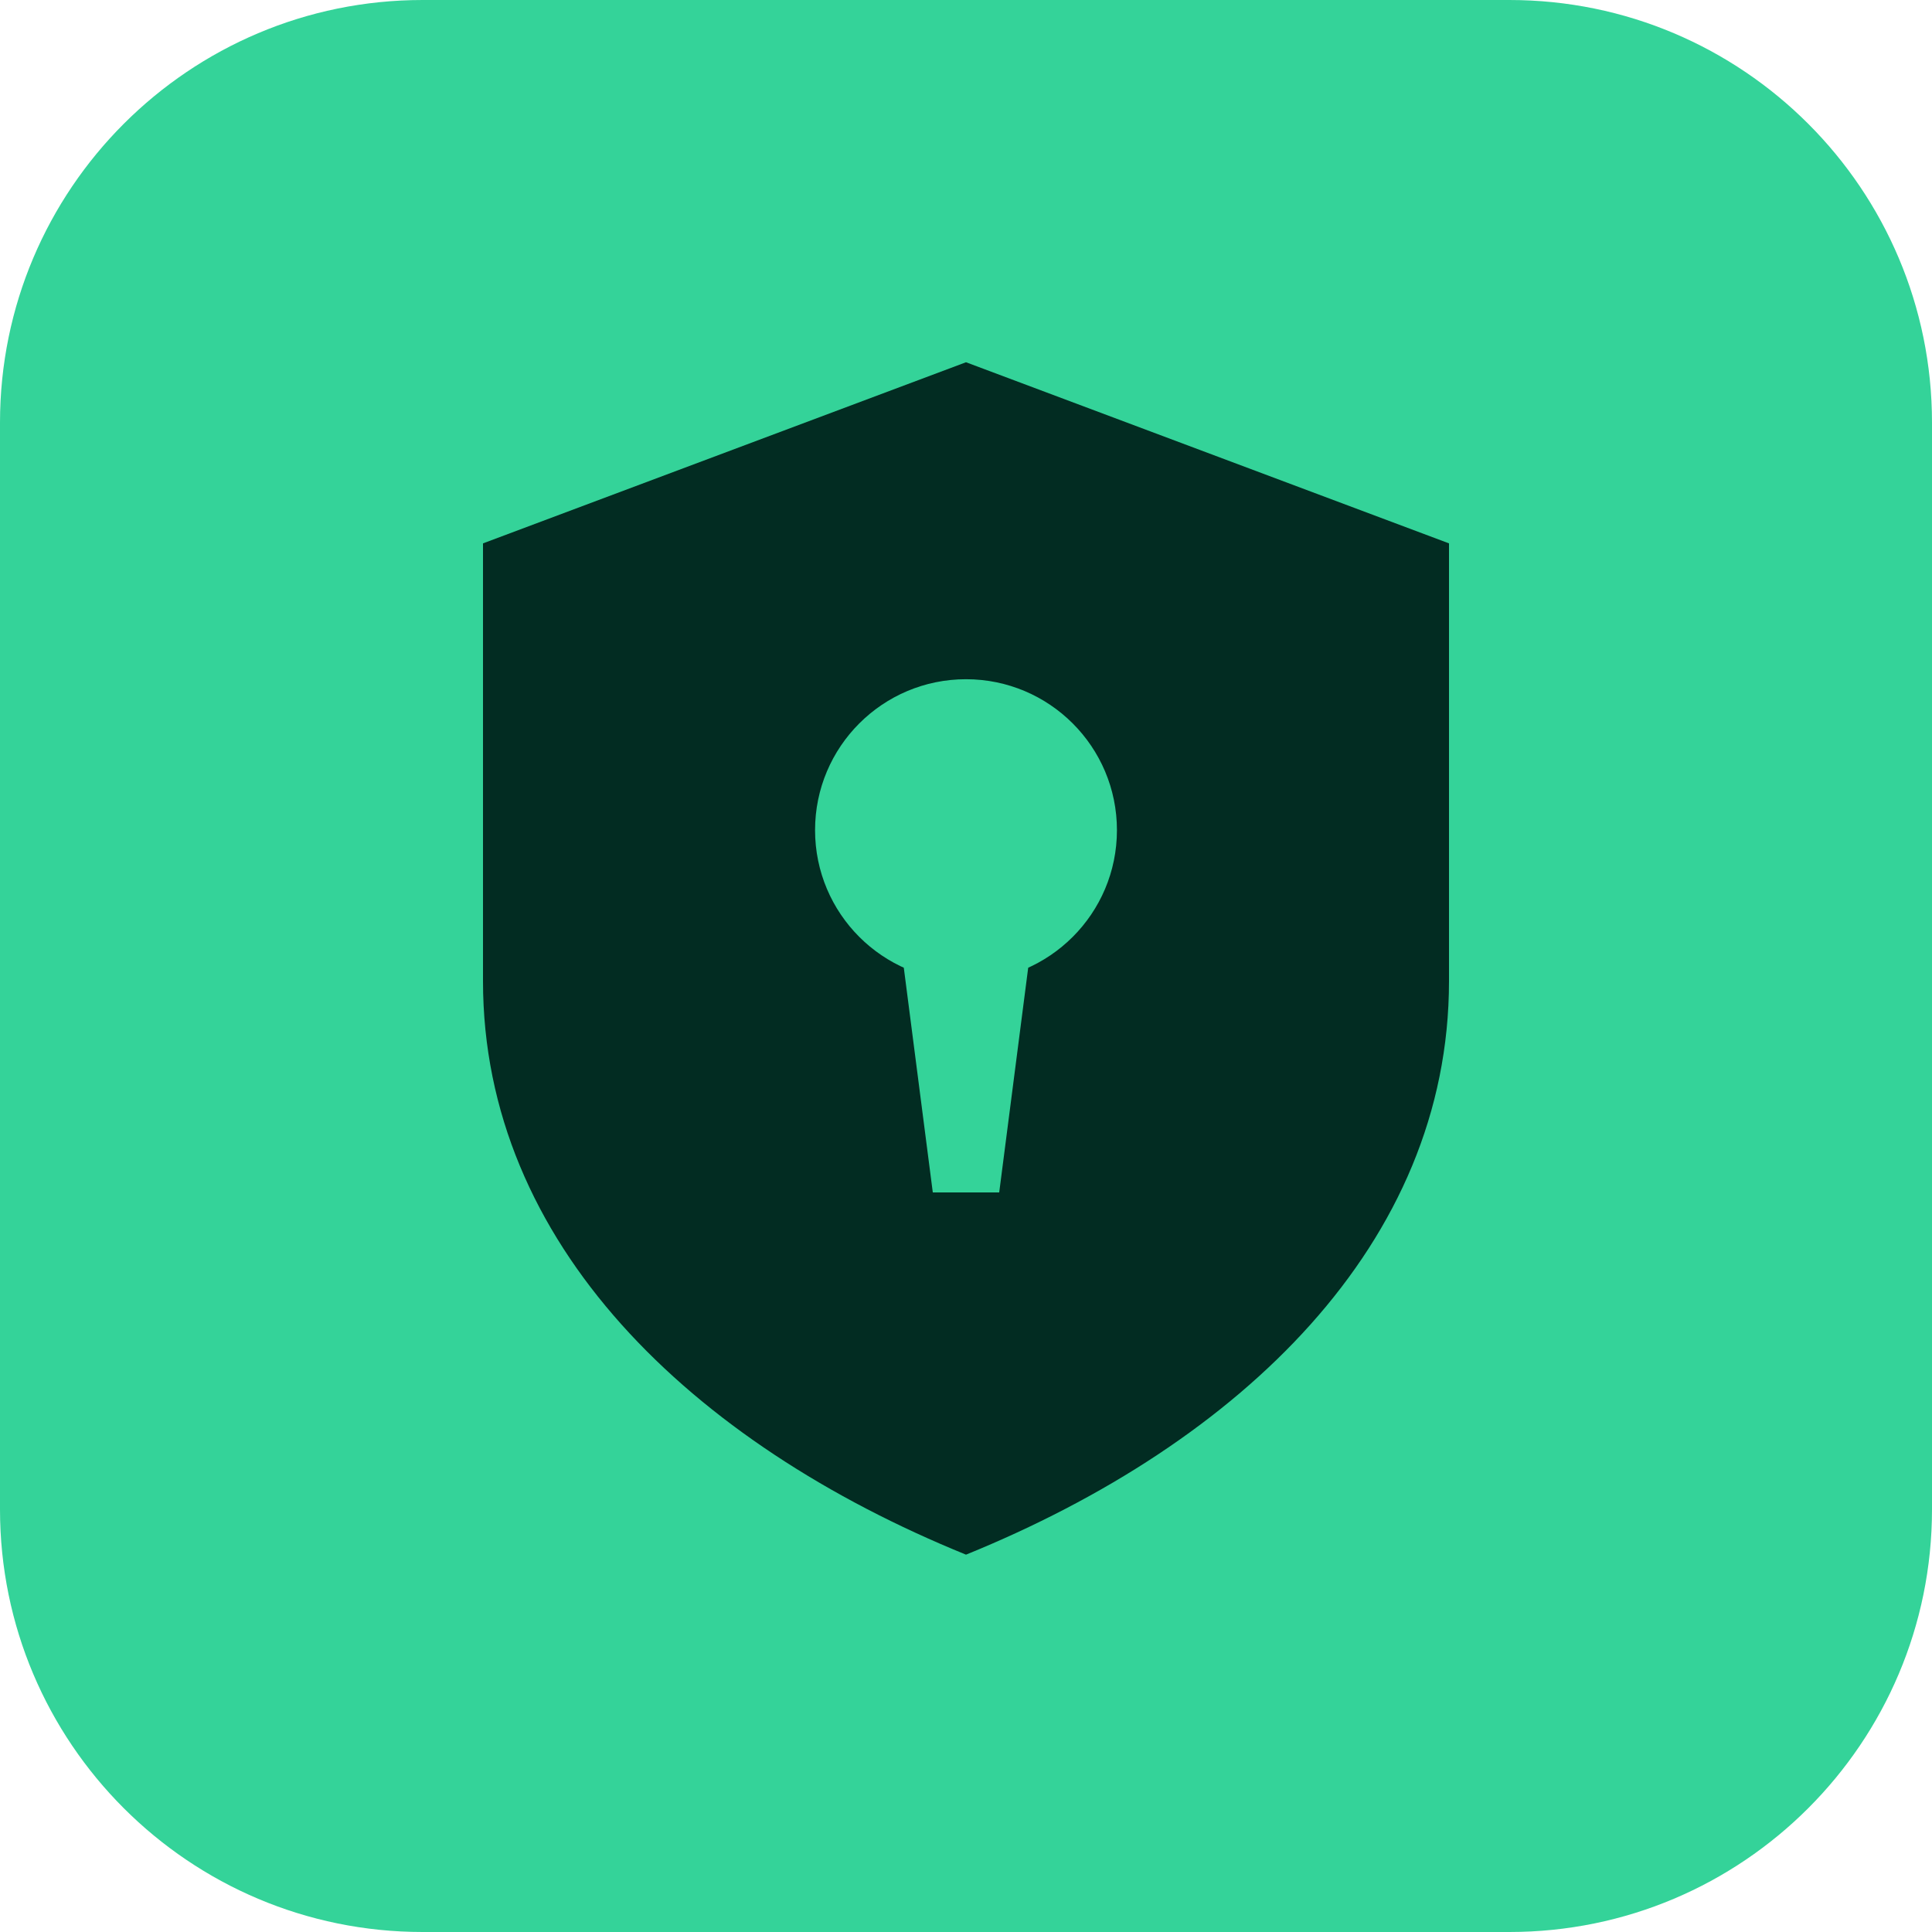
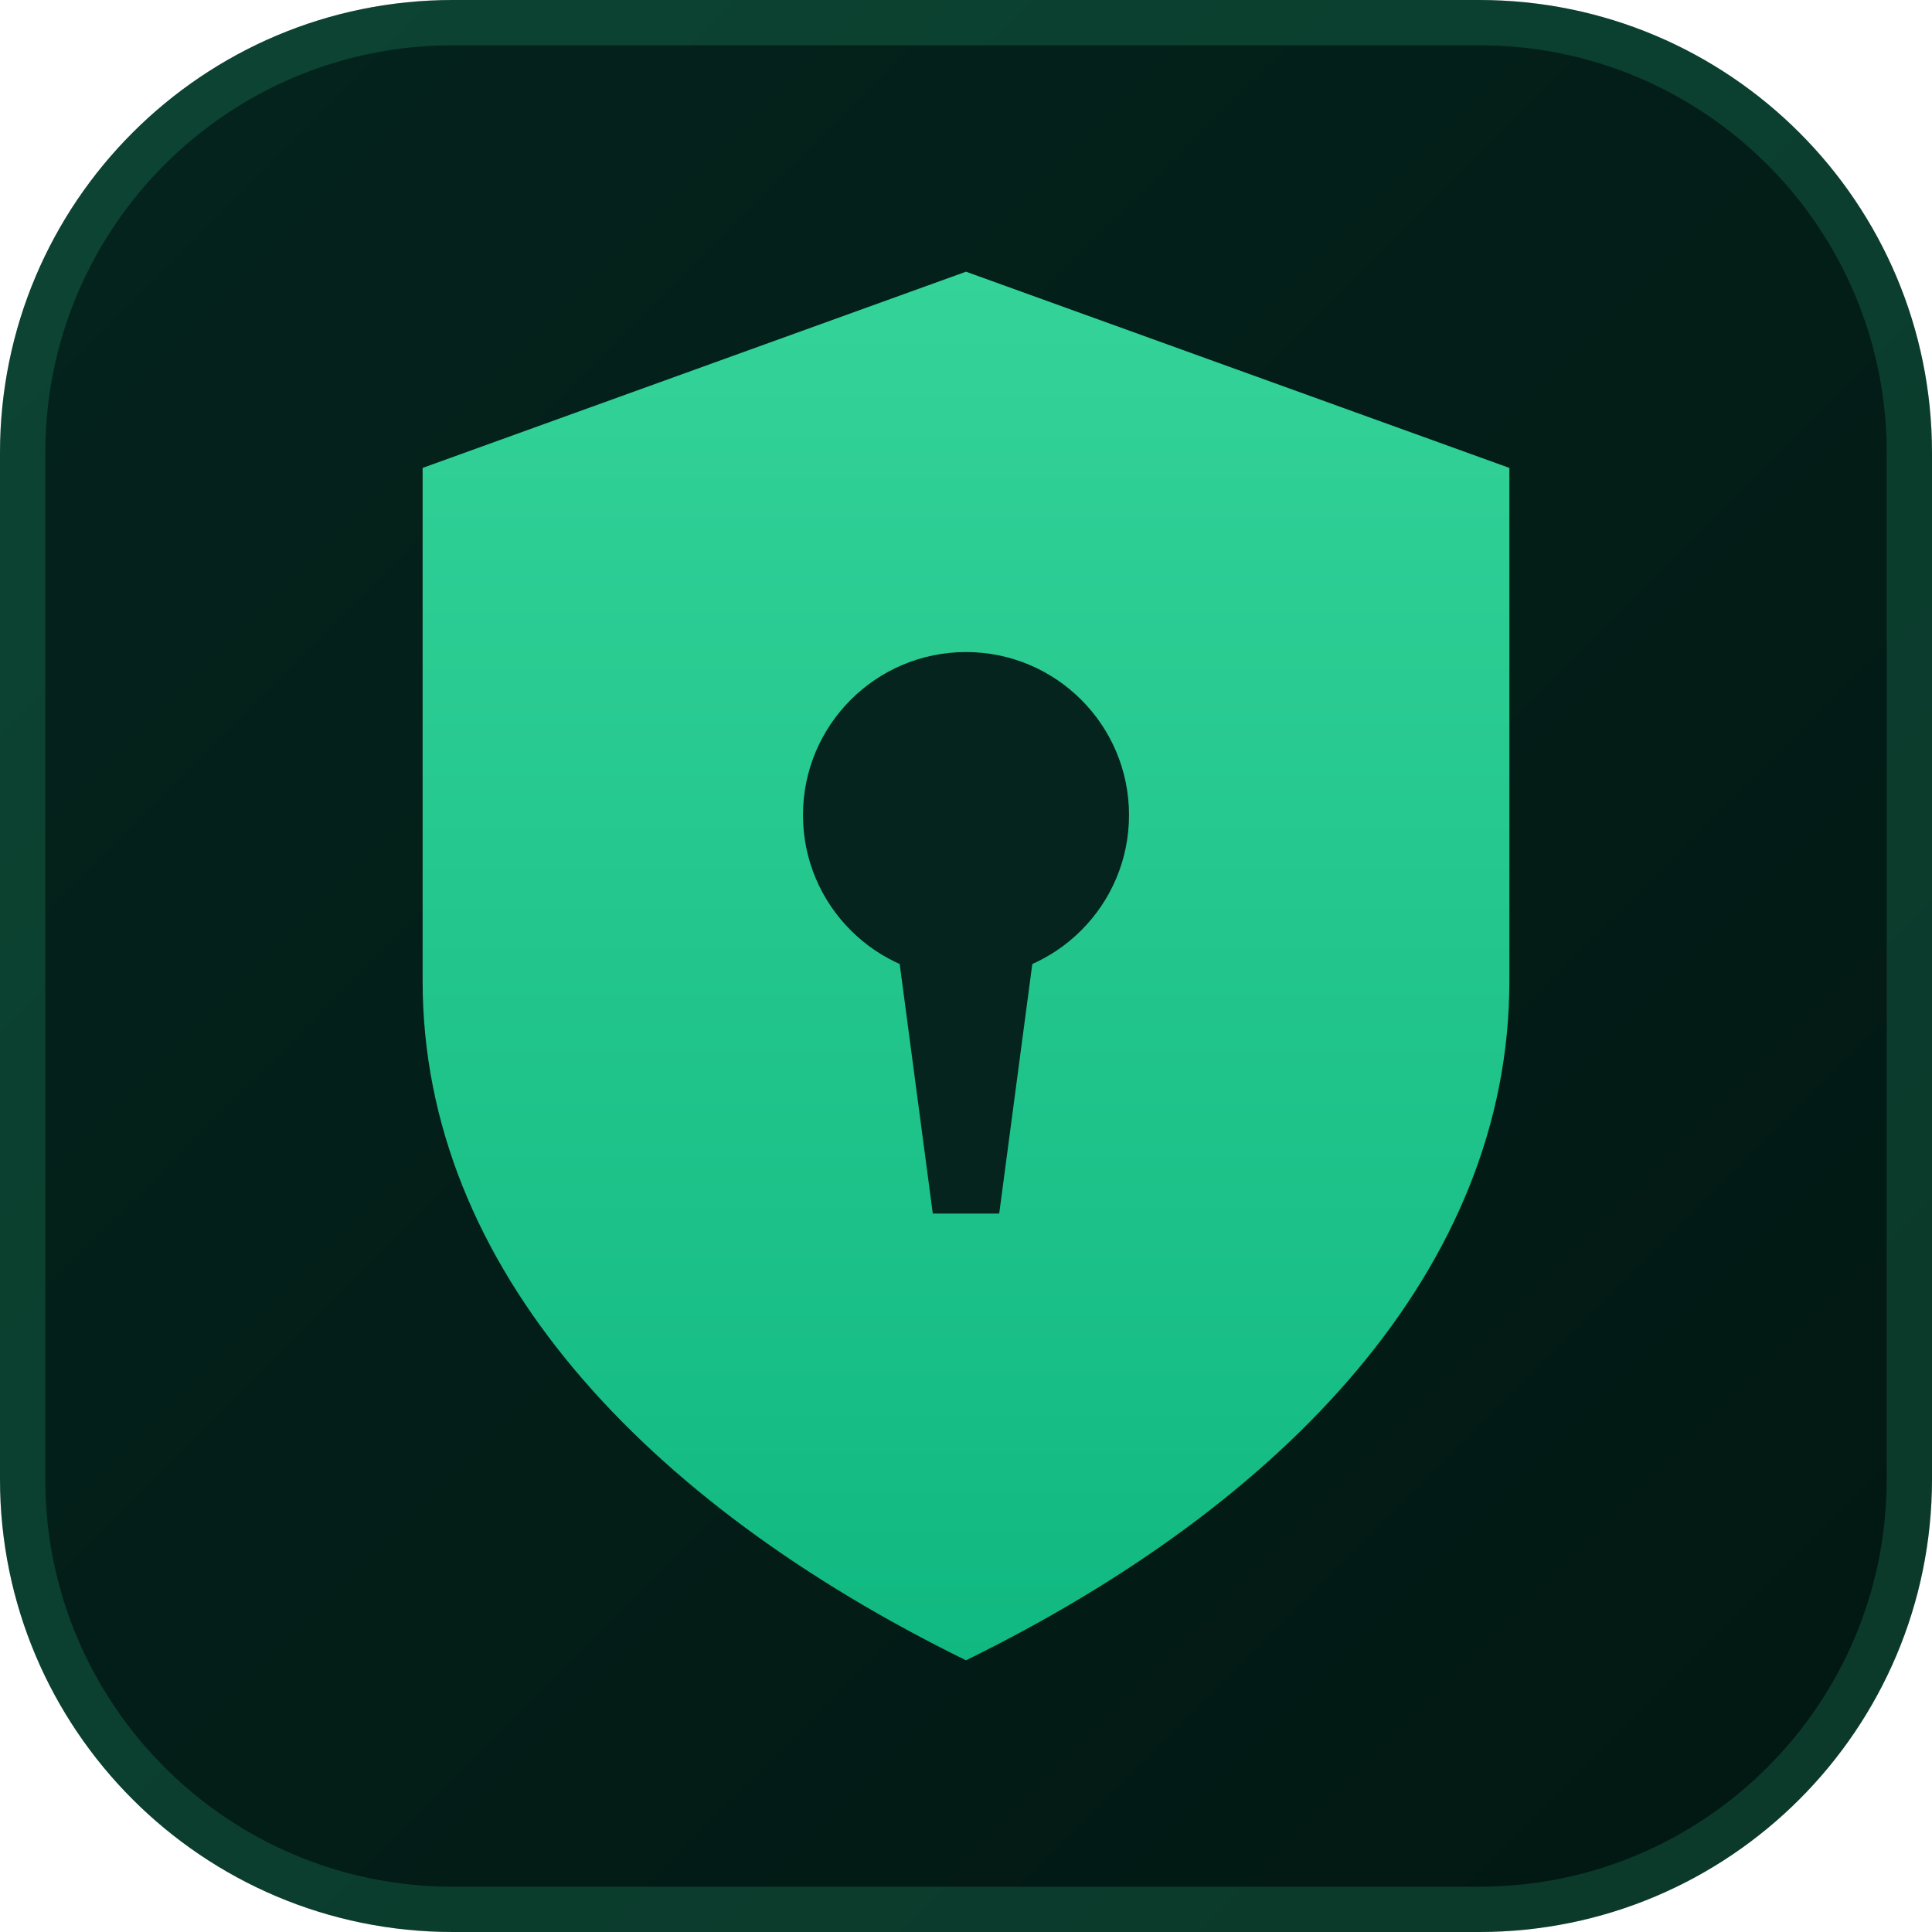
<svg xmlns="http://www.w3.org/2000/svg" viewBox="0 0 64 64" width="64" height="64">
-   <rect width="64" height="64" rx="14" fill="#34d399" />
-   <path d="M32 12 L48 18 V32.5 C48 41.2 41.1 47.8 32 51.5 C22.9 47.8 16 41.2 16 32.5 V18 Z" fill="#022c22" />
-   <circle cx="32" cy="27.5" r="5" fill="#34d399" />
-   <path d="M29.7 30.2 h4.6 l-1.2 9.3 h-2.2 z" fill="#34d399" />
+   <defs>
+     <linearGradient id="tile" x1="0" y1="0" x2="1" y2="1">
+       <stop offset="0%" stop-color="#04241d" />
+       <stop offset="100%" stop-color="#021712" />
+     </linearGradient>
+     <linearGradient id="shield" x1="0" y1="0" x2="0" y2="1">
+       <stop offset="0%" stop-color="#34d399" />
+       <stop offset="100%" stop-color="#10b981" />
+     </linearGradient>
+   </defs>
+   <rect width="64" height="64" rx="15" fill="url(#tile)" />
+   <rect x="0.75" y="0.75" width="62.5" height="62.5" rx="14.25" fill="none" stroke="#34d399" stroke-opacity="0.18" stroke-width="1.5" />
+   <path d="M32 9 L50 15.5 V32.5 C50 42 42.6 49.8 32 55 C21.4 49.8 14 42 14 32.5 V15.5 Z" fill="url(#shield)" />
+   <circle cx="32" cy="27" r="5.4" fill="#04241d" />
+   <path d="M29.6 30.4 h4.8 l-1.3 9.8 h-2.2 z" fill="#04241d" />
</svg>
